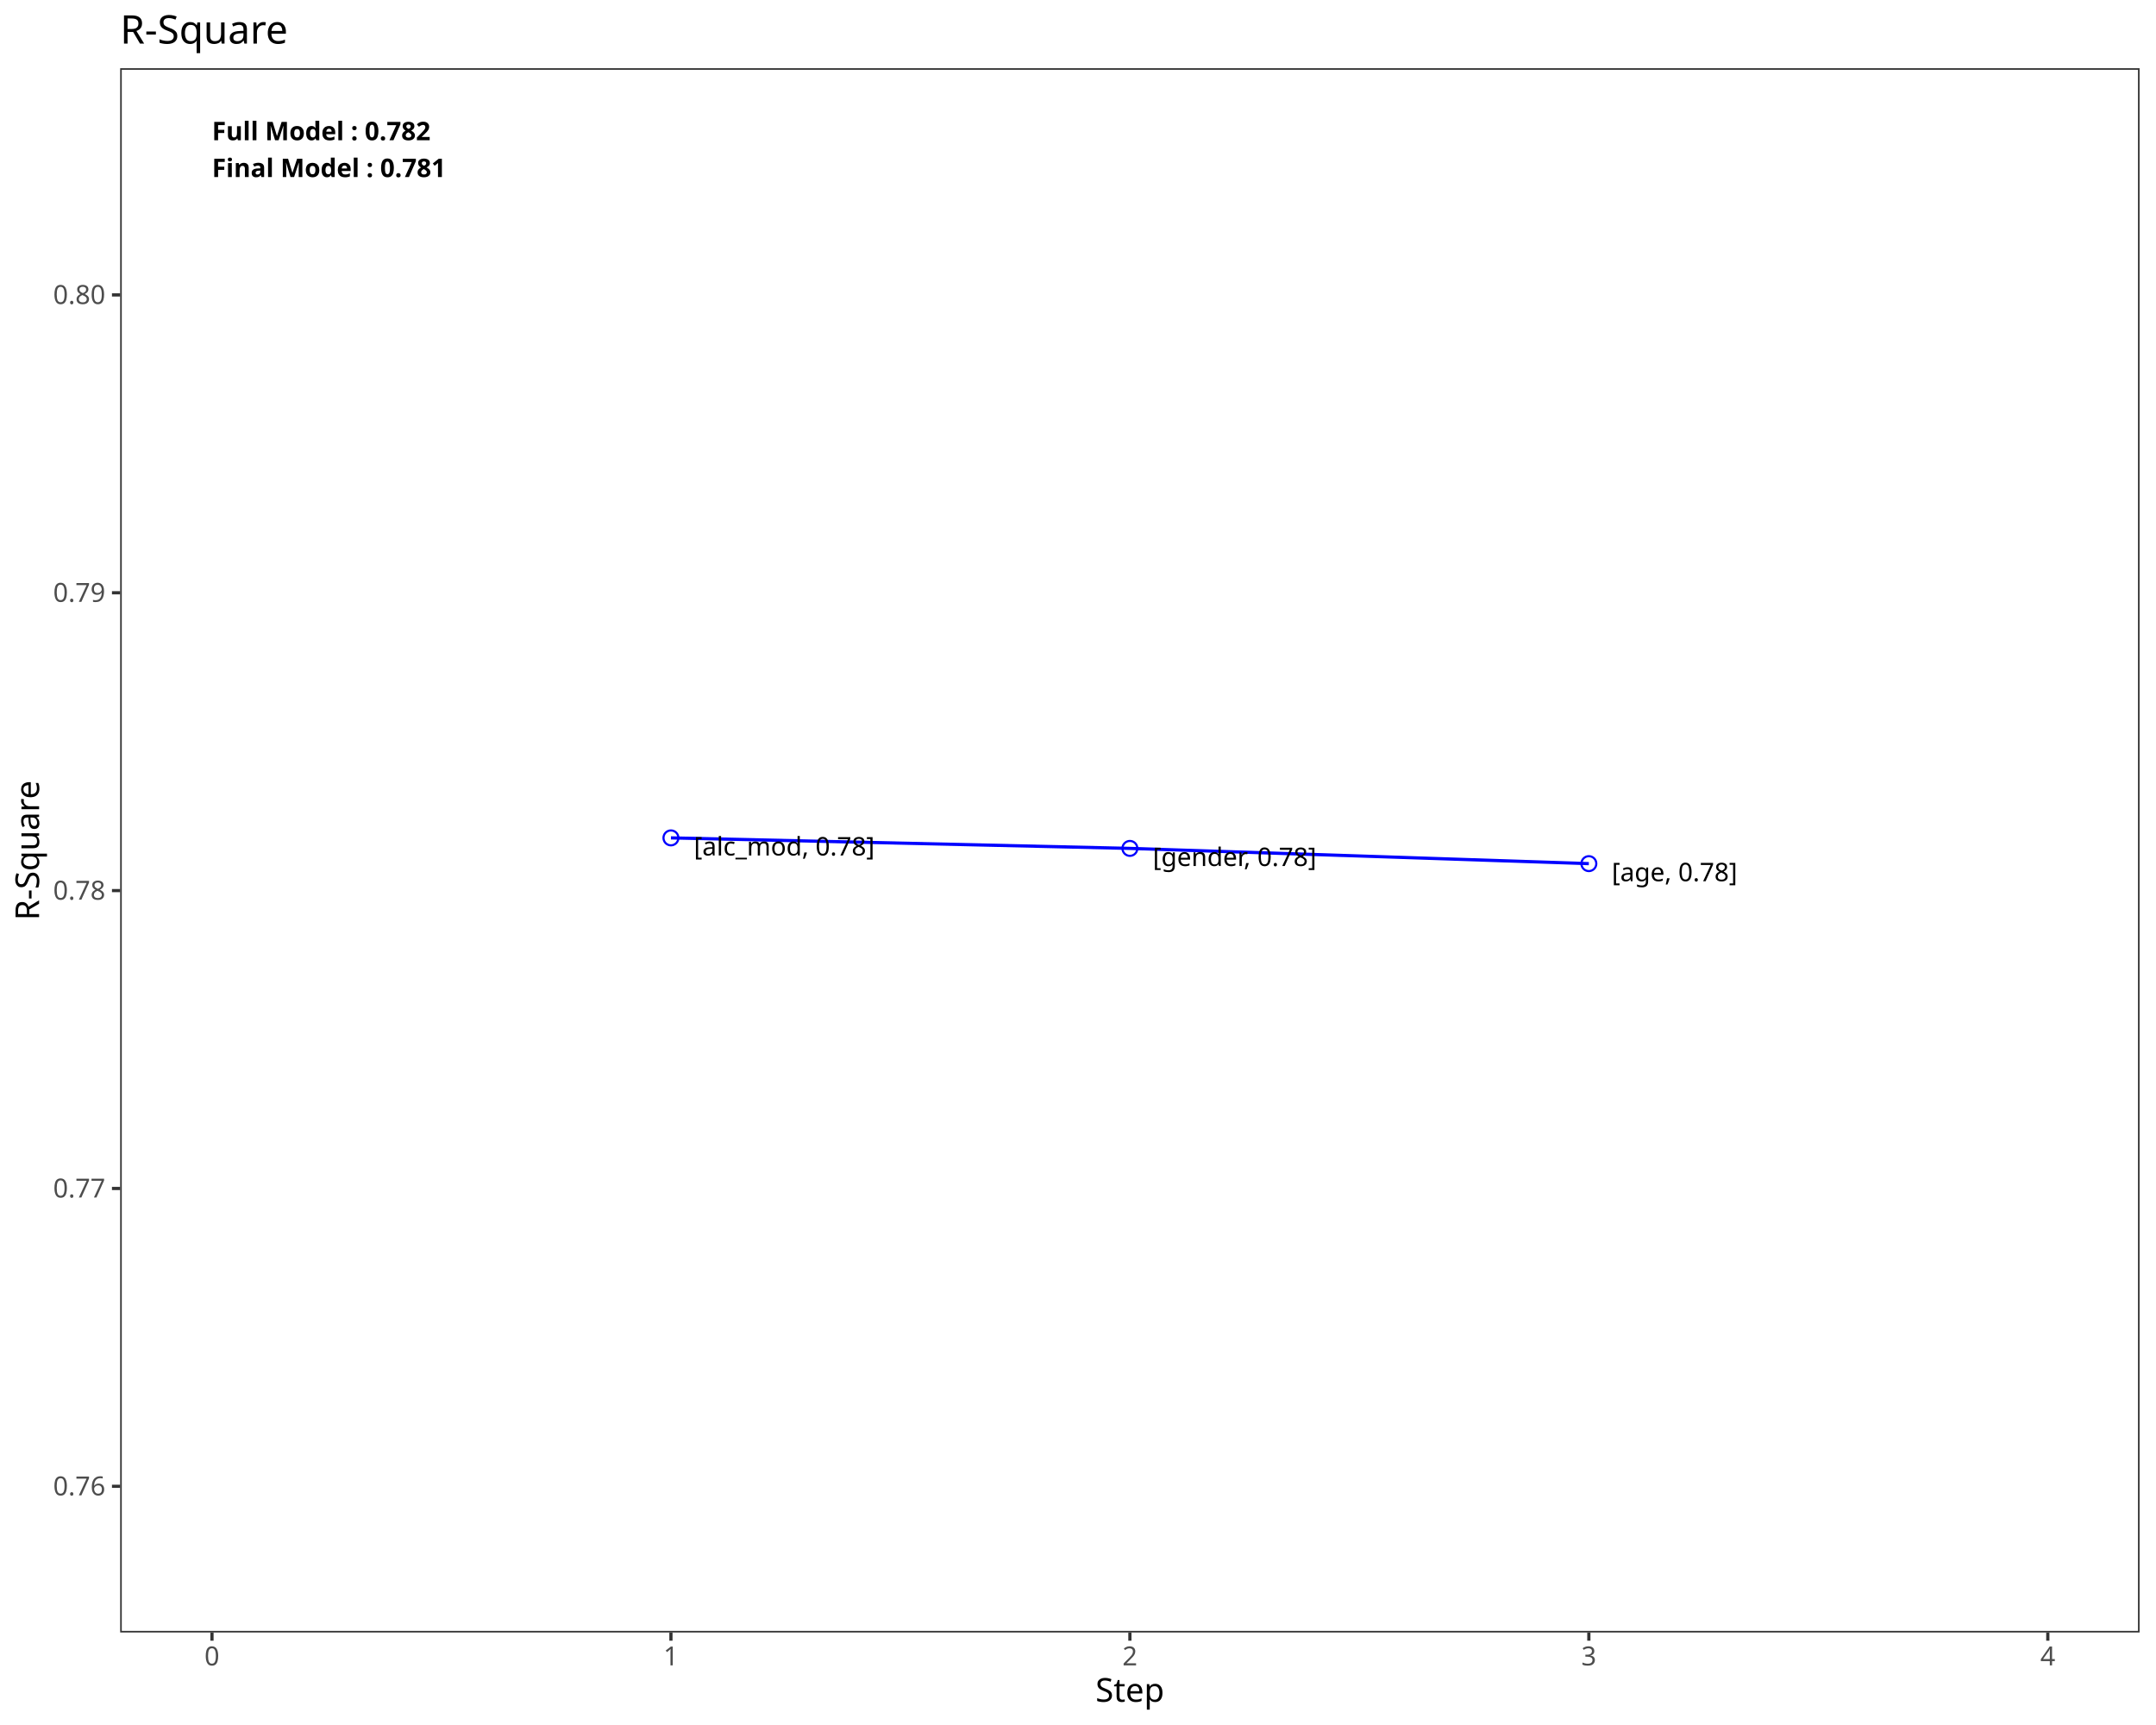
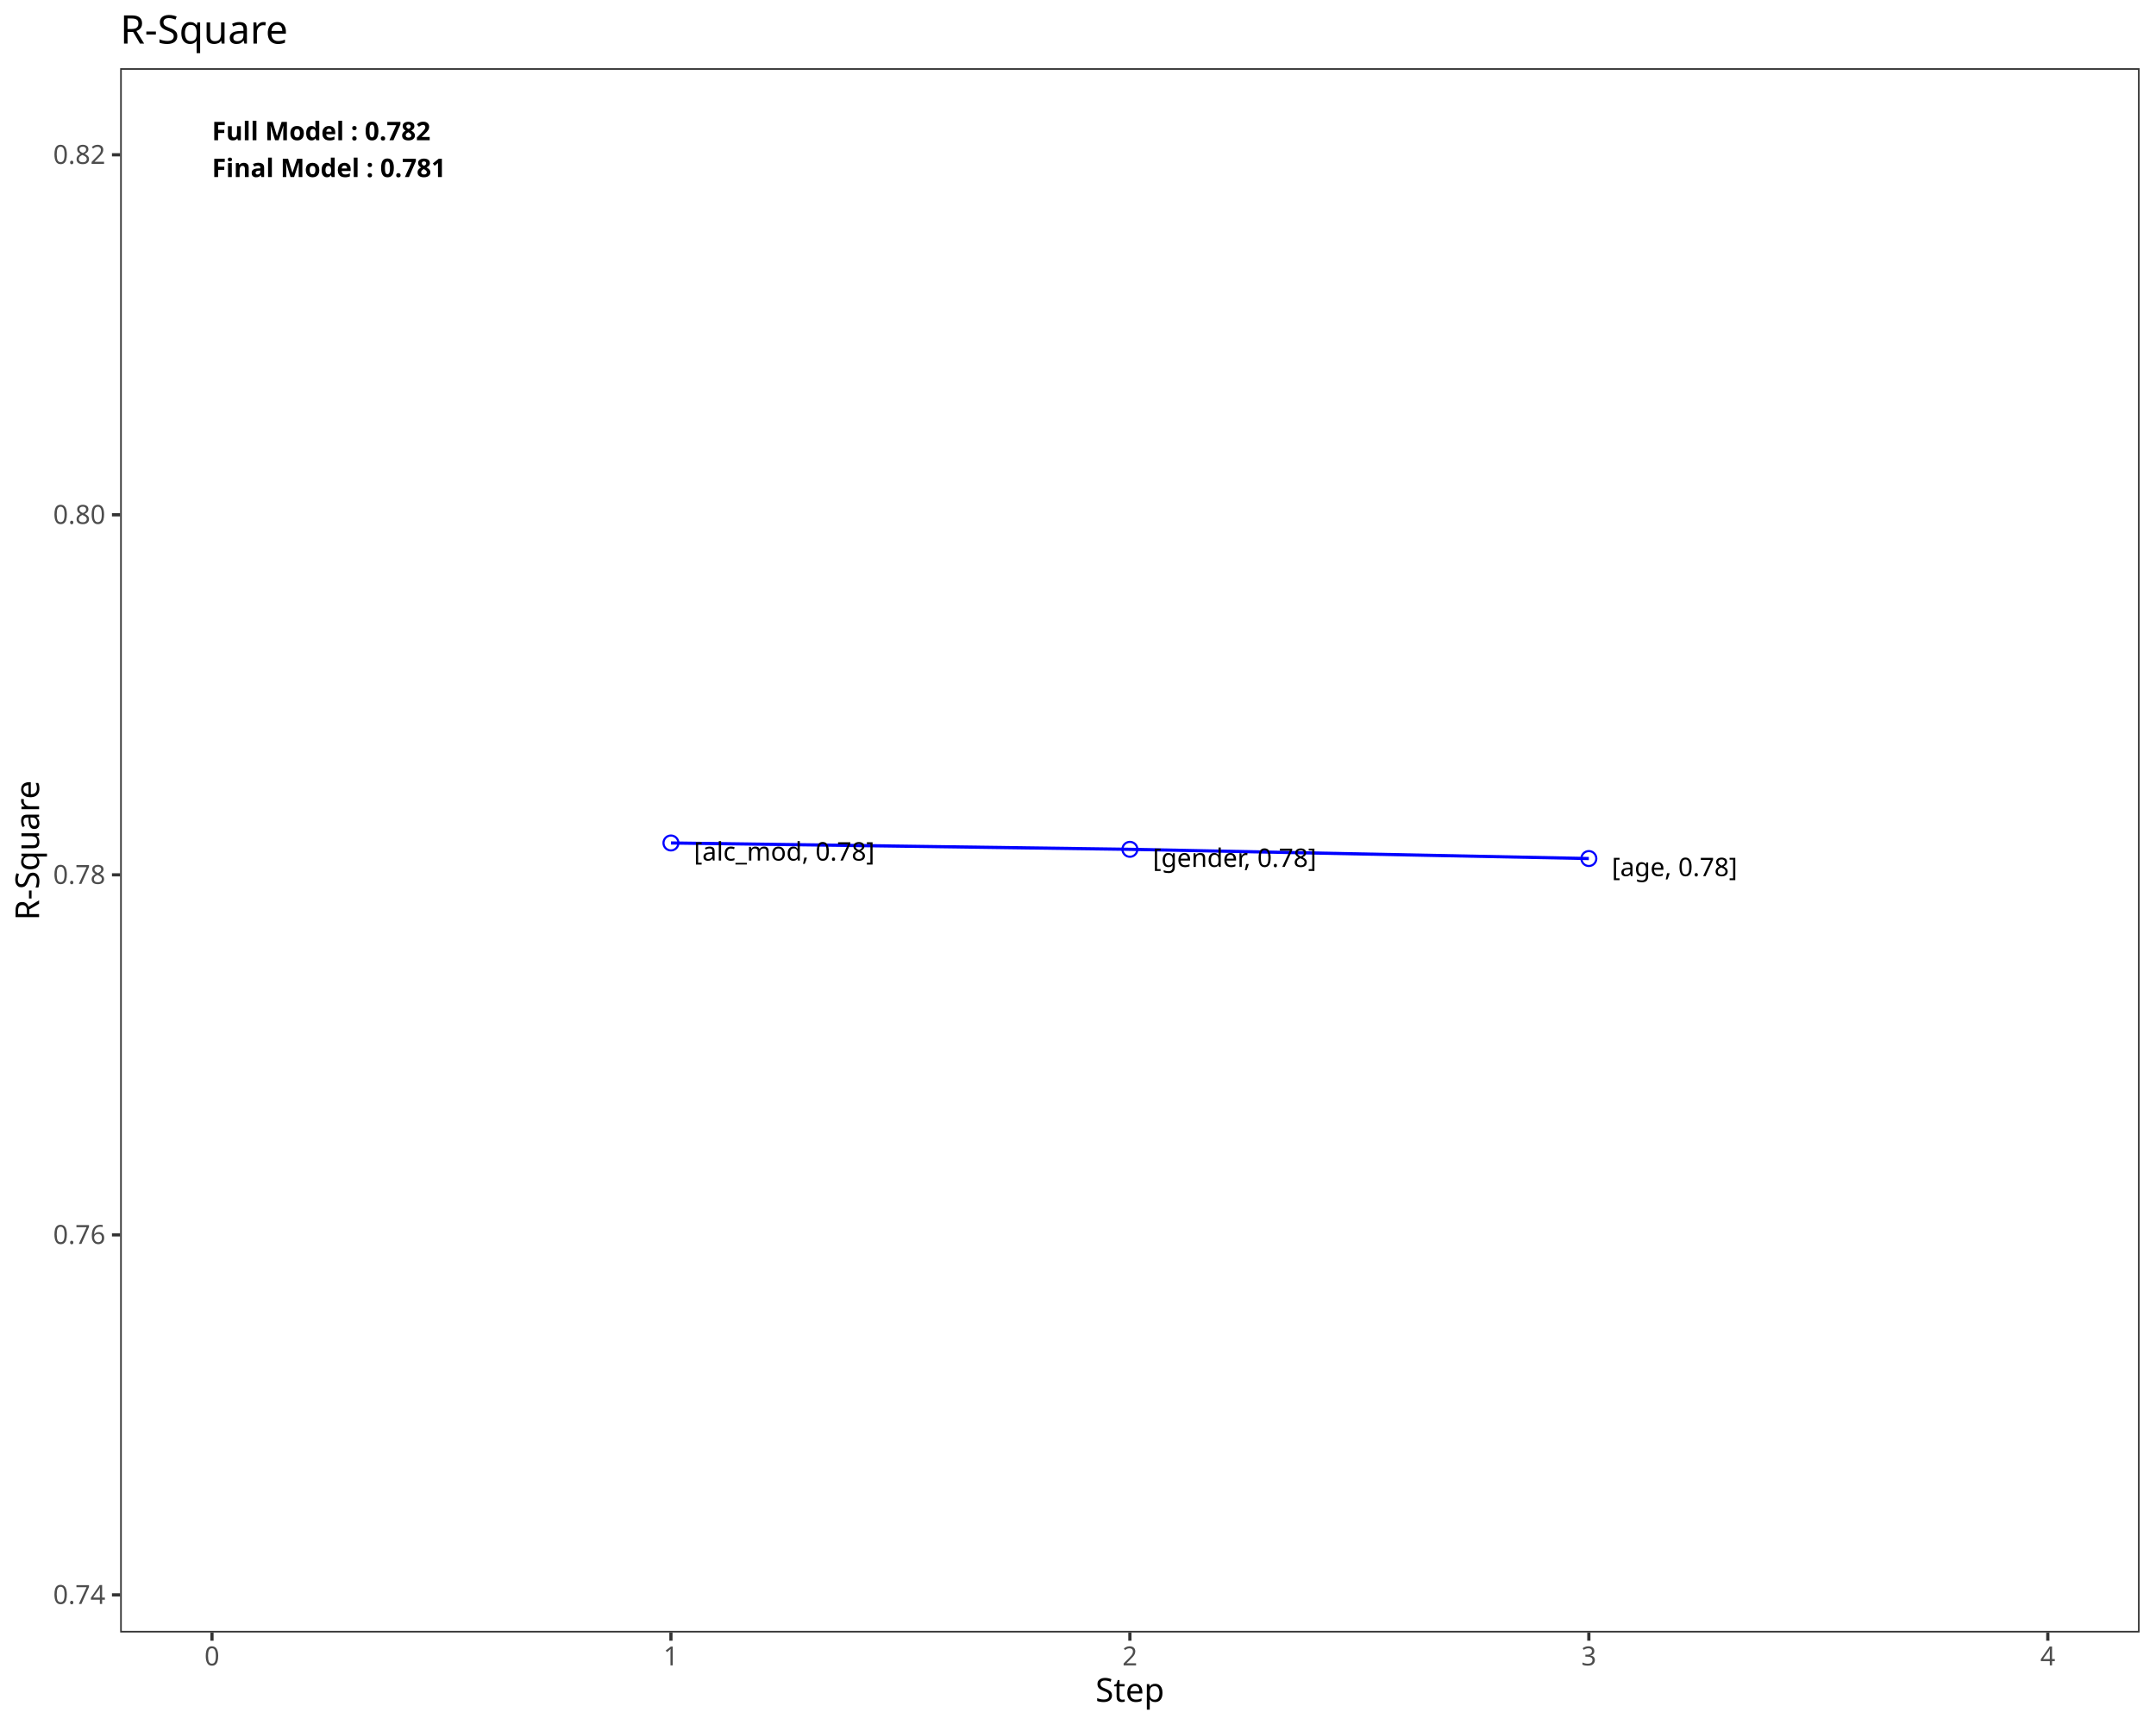
<svg xmlns="http://www.w3.org/2000/svg" class="svglite" data-engine-version="2.0" width="720.00pt" height="576.00pt" viewBox="0 0 720.00 576.00">
  <defs>
    <style type="text/css">
    .svglite line, .svglite polyline, .svglite polygon, .svglite path, .svglite rect, .svglite circle {
      fill: none;
      stroke: #000000;
      stroke-linecap: round;
      stroke-linejoin: round;
      stroke-miterlimit: 10.00;
    }
  </style>
  </defs>
  <rect width="100%" height="100%" style="stroke: none; fill: #FFFFFF;" />
  <defs>
    <clipPath id="cpMC4wMHw3MjAuMDB8MC4wMHw1NzYuMDA=">
      <rect x="0.00" y="0.00" width="720.00" height="576.00" />
    </clipPath>
  </defs>
  <g clip-path="url(#cpMC4wMHw3MjAuMDB8MC4wMHw1NzYuMDA=)">
    <rect x="0.00" y="0.00" width="720.00" height="576.00" style="stroke-width: 1.07; stroke: #FFFFFF; fill: #FFFFFF;" />
  </g>
  <defs>
    <clipPath id="cpNDAuMTN8NzE0LjUyfDIyLjc4fDU0NS4xMQ==">
      <rect x="40.13" y="22.78" width="674.39" height="522.33" />
    </clipPath>
  </defs>
  <g clip-path="url(#cpNDAuMTN8NzE0LjUyfDIyLjc4fDU0NS4xMQ==)">
    <rect x="40.13" y="22.78" width="674.39" height="522.33" style="stroke-width: 1.07; stroke: none; fill: #FFFFFF;" />
-     <polyline points="224.06,279.78 377.33,283.29 530.60,288.38 " style="stroke-width: 1.07; stroke: #0000FF; stroke-linecap: butt;" />
-     <circle cx="224.06" cy="279.78" r="2.49" style="stroke-width: 0.71; stroke: #0000FF;" />
-     <circle cx="377.33" cy="283.29" r="2.49" style="stroke-width: 0.71; stroke: #0000FF;" />
-     <circle cx="530.60" cy="288.38" r="2.49" style="stroke-width: 0.71; stroke: #0000FF;" />
-     <text x="231.72" y="285.65" style="font-size: 8.54px; font-family: sans;" textLength="58.37px" lengthAdjust="spacingAndGlyphs">[alc_mod, 0.78]</text>
-     <text x="384.99" y="289.17" style="font-size: 8.54px; font-family: sans;" textLength="52.68px" lengthAdjust="spacingAndGlyphs">[gender, 0.78]</text>
-     <text x="538.26" y="294.25" style="font-size: 8.54px; font-family: sans;" textLength="40.34px" lengthAdjust="spacingAndGlyphs">[age, 0.78]</text>
+     <polyline points="224.06,281.48 377.33,283.60 530.60,286.68 " style="stroke-width: 1.07; stroke: #0000FF; stroke-linecap: butt;" />
+     <circle cx="224.06" cy="281.48" r="2.49" style="stroke-width: 0.71; stroke: #0000FF;" />
+     <circle cx="377.33" cy="283.60" r="2.49" style="stroke-width: 0.71; stroke: #0000FF;" />
+     <circle cx="530.60" cy="286.68" r="2.49" style="stroke-width: 0.71; stroke: #0000FF;" />
+     <text x="231.72" y="287.35" style="font-size: 8.54px; font-family: sans;" textLength="58.37px" lengthAdjust="spacingAndGlyphs">[alc_mod, 0.78]</text>
+     <text x="384.99" y="289.48" style="font-size: 8.54px; font-family: sans;" textLength="52.68px" lengthAdjust="spacingAndGlyphs">[gender, 0.78]</text>
+     <text x="538.26" y="292.55" style="font-size: 8.54px; font-family: sans;" textLength="40.34px" lengthAdjust="spacingAndGlyphs">[age, 0.78]</text>
    <text x="70.79" y="46.82" style="font-size: 8.54px; font-weight: bold; font-family: sans;" textLength="72.59px" lengthAdjust="spacingAndGlyphs"> Full Model  : 0.782</text>
    <text x="70.79" y="59.12" style="font-size: 8.54px; font-weight: bold; font-family: sans;" textLength="72.60px" lengthAdjust="spacingAndGlyphs">Final Model : 0.781</text>
    <rect x="40.13" y="22.78" width="674.39" height="522.33" style="stroke-width: 1.07; stroke: #333333;" />
  </g>
  <g clip-path="url(#cpMC4wMHw3MjAuMDB8MC4wMHw1NzYuMDA=)">
-     <text x="35.20" y="499.32" text-anchor="end" style="font-size: 8.80px; fill: #4D4D4D; font-family: sans;" textLength="17.13px" lengthAdjust="spacingAndGlyphs">0.76</text>
-     <text x="35.20" y="399.86" text-anchor="end" style="font-size: 8.80px; fill: #4D4D4D; font-family: sans;" textLength="17.13px" lengthAdjust="spacingAndGlyphs">0.77</text>
-     <text x="35.20" y="300.41" text-anchor="end" style="font-size: 8.80px; fill: #4D4D4D; font-family: sans;" textLength="17.13px" lengthAdjust="spacingAndGlyphs">0.78</text>
-     <text x="35.20" y="200.96" text-anchor="end" style="font-size: 8.80px; fill: #4D4D4D; font-family: sans;" textLength="17.13px" lengthAdjust="spacingAndGlyphs">0.79</text>
-     <text x="35.20" y="101.50" text-anchor="end" style="font-size: 8.80px; fill: #4D4D4D; font-family: sans;" textLength="17.13px" lengthAdjust="spacingAndGlyphs">0.80</text>
-     <polyline points="37.39,496.29 40.13,496.29 " style="stroke-width: 1.07; stroke: #333333; stroke-linecap: butt;" />
-     <polyline points="37.39,396.84 40.13,396.84 " style="stroke-width: 1.07; stroke: #333333; stroke-linecap: butt;" />
-     <polyline points="37.39,297.38 40.13,297.38 " style="stroke-width: 1.07; stroke: #333333; stroke-linecap: butt;" />
-     <polyline points="37.39,197.93 40.13,197.93 " style="stroke-width: 1.07; stroke: #333333; stroke-linecap: butt;" />
-     <polyline points="37.39,98.47 40.13,98.47 " style="stroke-width: 1.07; stroke: #333333; stroke-linecap: butt;" />
+     <text x="35.20" y="535.58" text-anchor="end" style="font-size: 8.80px; fill: #4D4D4D; font-family: sans;" textLength="17.13px" lengthAdjust="spacingAndGlyphs">0.74</text>
+     <text x="35.20" y="415.36" text-anchor="end" style="font-size: 8.80px; fill: #4D4D4D; font-family: sans;" textLength="17.13px" lengthAdjust="spacingAndGlyphs">0.76</text>
+     <text x="35.20" y="295.15" text-anchor="end" style="font-size: 8.80px; fill: #4D4D4D; font-family: sans;" textLength="17.13px" lengthAdjust="spacingAndGlyphs">0.78</text>
+     <text x="35.20" y="174.93" text-anchor="end" style="font-size: 8.80px; fill: #4D4D4D; font-family: sans;" textLength="17.13px" lengthAdjust="spacingAndGlyphs">0.80</text>
+     <text x="35.20" y="54.72" text-anchor="end" style="font-size: 8.80px; fill: #4D4D4D; font-family: sans;" textLength="17.13px" lengthAdjust="spacingAndGlyphs">0.82</text>
+     <polyline points="37.39,532.55 40.13,532.55 " style="stroke-width: 1.07; stroke: #333333; stroke-linecap: butt;" />
+     <polyline points="37.39,412.34 40.13,412.34 " style="stroke-width: 1.07; stroke: #333333; stroke-linecap: butt;" />
+     <polyline points="37.39,292.12 40.13,292.12 " style="stroke-width: 1.07; stroke: #333333; stroke-linecap: butt;" />
+     <polyline points="37.39,171.90 40.13,171.90 " style="stroke-width: 1.07; stroke: #333333; stroke-linecap: butt;" />
+     <polyline points="37.39,51.69 40.13,51.69 " style="stroke-width: 1.07; stroke: #333333; stroke-linecap: butt;" />
    <polyline points="70.79,547.85 70.79,545.11 " style="stroke-width: 1.07; stroke: #333333; stroke-linecap: butt;" />
    <polyline points="224.06,547.85 224.06,545.11 " style="stroke-width: 1.07; stroke: #333333; stroke-linecap: butt;" />
    <polyline points="377.33,547.85 377.33,545.11 " style="stroke-width: 1.07; stroke: #333333; stroke-linecap: butt;" />
    <polyline points="530.60,547.85 530.60,545.11 " style="stroke-width: 1.07; stroke: #333333; stroke-linecap: butt;" />
    <polyline points="683.87,547.85 683.87,545.11 " style="stroke-width: 1.07; stroke: #333333; stroke-linecap: butt;" />
    <text x="70.79" y="556.10" text-anchor="middle" style="font-size: 8.80px; fill: #4D4D4D; font-family: sans;" textLength="4.89px" lengthAdjust="spacingAndGlyphs">0</text>
    <text x="224.06" y="556.10" text-anchor="middle" style="font-size: 8.80px; fill: #4D4D4D; font-family: sans;" textLength="4.89px" lengthAdjust="spacingAndGlyphs">1</text>
    <text x="377.33" y="556.10" text-anchor="middle" style="font-size: 8.80px; fill: #4D4D4D; font-family: sans;" textLength="4.89px" lengthAdjust="spacingAndGlyphs">2</text>
    <text x="530.60" y="556.10" text-anchor="middle" style="font-size: 8.80px; fill: #4D4D4D; font-family: sans;" textLength="4.89px" lengthAdjust="spacingAndGlyphs">3</text>
    <text x="683.87" y="556.10" text-anchor="middle" style="font-size: 8.80px; fill: #4D4D4D; font-family: sans;" textLength="4.89px" lengthAdjust="spacingAndGlyphs">4</text>
    <text x="377.33" y="568.24" text-anchor="middle" style="font-size: 11.00px; font-family: sans;" textLength="22.63px" lengthAdjust="spacingAndGlyphs">Step</text>
    <text transform="translate(13.05,283.95) rotate(-90)" text-anchor="middle" style="font-size: 11.00px; font-family: sans;" textLength="47.08px" lengthAdjust="spacingAndGlyphs">R-Square</text>
    <text x="40.13" y="14.56" style="font-size: 13.20px; font-family: sans;" textLength="56.50px" lengthAdjust="spacingAndGlyphs">R-Square</text>
  </g>
</svg>
